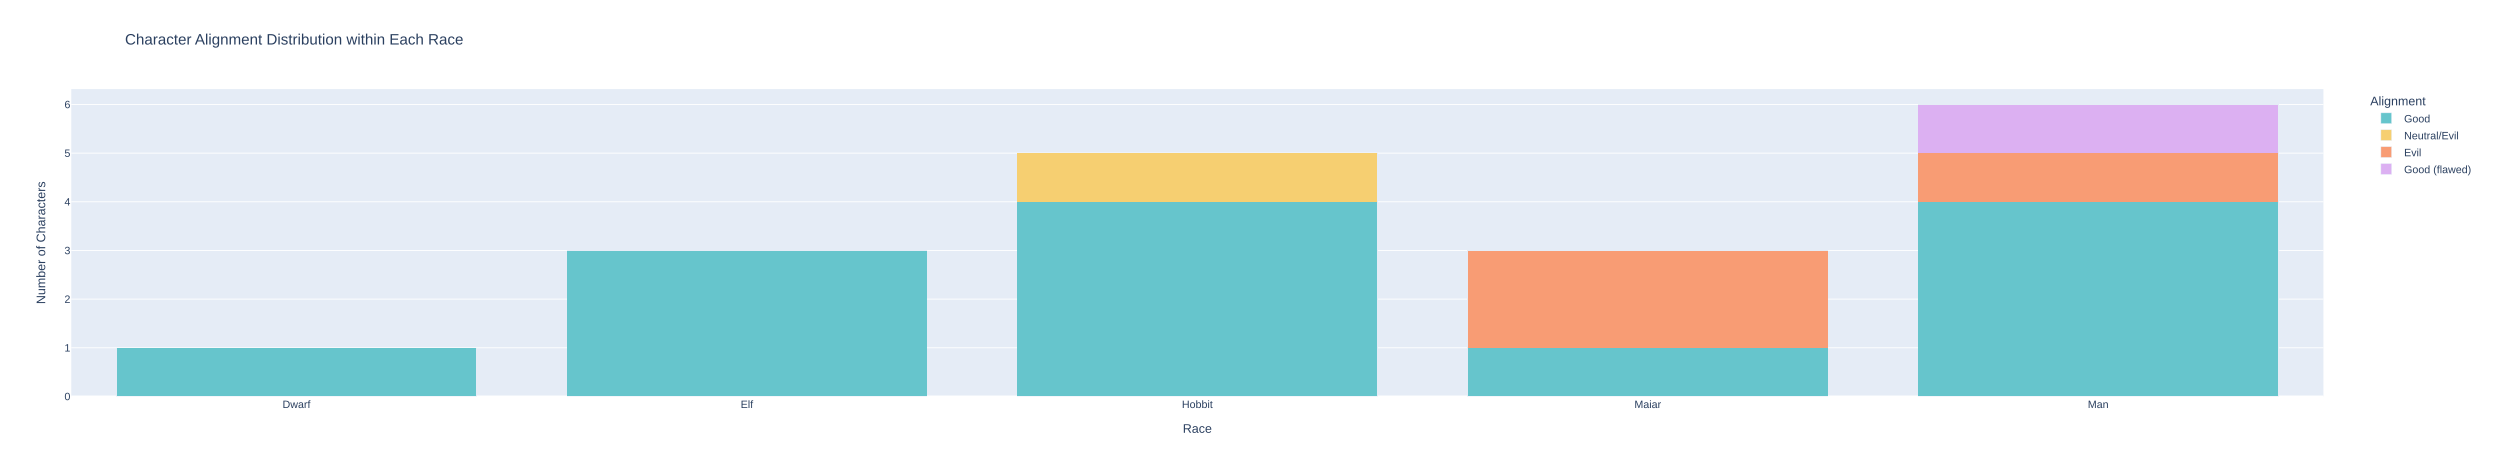
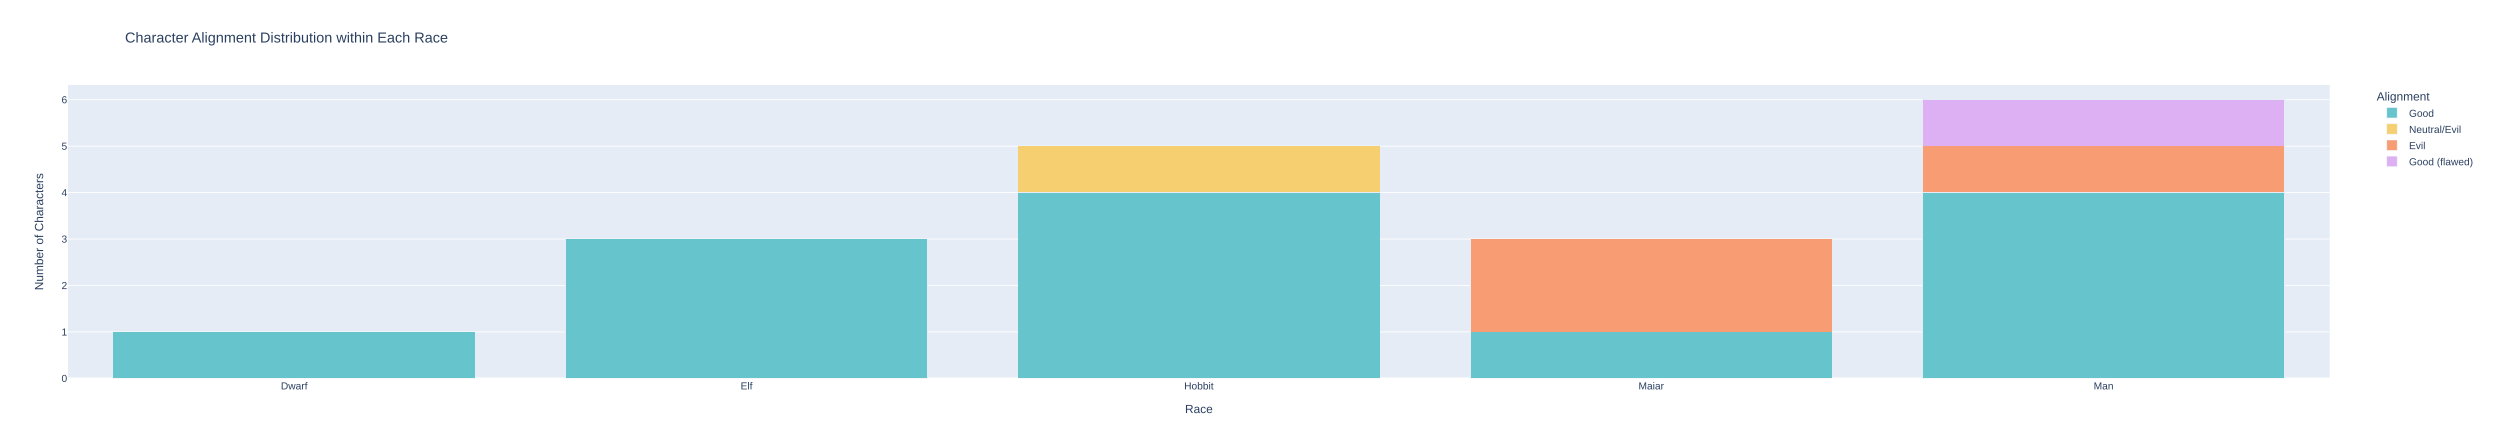
- <svg xmlns="http://www.w3.org/2000/svg" class="main-svg" width="2806.23" height="525" style="" viewBox="0 0 2806.23 525">
-   <rect x="0" y="0" width="2806.23" height="525" style="fill: rgb(255, 255, 255); fill-opacity: 1;" />
-   <defs id="defs-a993f1">
+ <svg xmlns="http://www.w3.org/2000/svg" class="main-svg" width="2940.23" height="525" style="" viewBox="0 0 2940.23 525">
+   <rect x="0" y="0" width="2940.23" height="525" style="fill: rgb(255, 255, 255); fill-opacity: 1;" />
+   <defs id="defs-3ac82f">
    <g class="clips">
-       <clipPath id="clipa993f1xyplot" class="plotclip">
-         <rect width="2528" height="345" />
-       </clipPath>
-       <clipPath class="axesclip" id="clipa993f1x">
-         <rect x="80" y="0" width="2528" height="525" />
-       </clipPath>
-       <clipPath class="axesclip" id="clipa993f1y">
-         <rect x="0" y="100" width="2806.23" height="345" />
-       </clipPath>
-       <clipPath class="axesclip" id="clipa993f1xy">
-         <rect x="80" y="100" width="2528" height="345" />
+       <clipPath id="clip3ac82fxyplot" class="plotclip">
+         <rect width="2660" height="345" />
+       </clipPath>
+       <clipPath class="axesclip" id="clip3ac82fx">
+         <rect x="80" y="0" width="2660" height="525" />
+       </clipPath>
+       <clipPath class="axesclip" id="clip3ac82fy">
+         <rect x="0" y="100" width="2940.23" height="345" />
+       </clipPath>
+       <clipPath class="axesclip" id="clip3ac82fxy">
+         <rect x="80" y="100" width="2660" height="345" />
      </clipPath>
    </g>
    <g class="gradients" />
    <g class="patterns" />
  </defs>
  <g class="bglayer">
-     <rect class="bg" x="80" y="100" width="2528" height="345" style="fill: rgb(229, 236, 246); fill-opacity: 1; stroke-width: 0px;" />
+     <rect class="bg" x="80" y="100" width="2660" height="345" style="fill: rgb(229, 236, 246); fill-opacity: 1; stroke-width: 0px;" />
  </g>
  <g class="layer-below">
    <g class="imagelayer" />
    <g class="shapelayer" />
  </g>
  <g class="cartesianlayer">
    <g class="subplot xy">
      <g class="layer-subplot">
        <g class="shapelayer" />
        <g class="imagelayer" />
      </g>
      <g class="minor-gridlayer">
        <g class="x" />
        <g class="y" />
      </g>
      <g class="gridlayer">
        <g class="x" />
        <g class="y">
-           <path class="ygrid crisp" transform="translate(0,390.38)" d="M80,0h2528" style="stroke: rgb(255, 255, 255); stroke-opacity: 1; stroke-width: 1px;" />
-           <path class="ygrid crisp" transform="translate(0,335.75)" d="M80,0h2528" style="stroke: rgb(255, 255, 255); stroke-opacity: 1; stroke-width: 1px;" />
-           <path class="ygrid crisp" transform="translate(0,281.13)" d="M80,0h2528" style="stroke: rgb(255, 255, 255); stroke-opacity: 1; stroke-width: 1px;" />
-           <path class="ygrid crisp" transform="translate(0,226.5)" d="M80,0h2528" style="stroke: rgb(255, 255, 255); stroke-opacity: 1; stroke-width: 1px;" />
-           <path class="ygrid crisp" transform="translate(0,171.88)" d="M80,0h2528" style="stroke: rgb(255, 255, 255); stroke-opacity: 1; stroke-width: 1px;" />
-           <path class="ygrid crisp" transform="translate(0,117.25)" d="M80,0h2528" style="stroke: rgb(255, 255, 255); stroke-opacity: 1; stroke-width: 1px;" />
+           <path class="ygrid crisp" transform="translate(0,390.38)" d="M80,0h2660" style="stroke: rgb(255, 255, 255); stroke-opacity: 1; stroke-width: 1px;" />
+           <path class="ygrid crisp" transform="translate(0,335.75)" d="M80,0h2660" style="stroke: rgb(255, 255, 255); stroke-opacity: 1; stroke-width: 1px;" />
+           <path class="ygrid crisp" transform="translate(0,281.13)" d="M80,0h2660" style="stroke: rgb(255, 255, 255); stroke-opacity: 1; stroke-width: 1px;" />
+           <path class="ygrid crisp" transform="translate(0,226.5)" d="M80,0h2660" style="stroke: rgb(255, 255, 255); stroke-opacity: 1; stroke-width: 1px;" />
+           <path class="ygrid crisp" transform="translate(0,171.88)" d="M80,0h2660" style="stroke: rgb(255, 255, 255); stroke-opacity: 1; stroke-width: 1px;" />
+           <path class="ygrid crisp" transform="translate(0,117.25)" d="M80,0h2660" style="stroke: rgb(255, 255, 255); stroke-opacity: 1; stroke-width: 1px;" />
        </g>
      </g>
      <g class="zerolinelayer">
-         <path class="yzl zl crisp" transform="translate(0,445)" d="M80,0h2528" style="stroke: rgb(255, 255, 255); stroke-opacity: 1; stroke-width: 2px;" />
+         <path class="yzl zl crisp" transform="translate(0,445)" d="M80,0h2660" style="stroke: rgb(255, 255, 255); stroke-opacity: 1; stroke-width: 2px;" />
      </g>
      <g class="layer-between">
        <g class="shapelayer" />
        <g class="imagelayer" />
      </g>
      <path class="xlines-below" />
      <path class="ylines-below" />
      <g class="overlines-below" />
      <g class="xaxislayer-below" />
      <g class="yaxislayer-below" />
      <g class="overaxes-below" />
      <g class="overplot">
-         <g class="xy" transform="translate(80,100)" clip-path="url(#clipa993f1xyplot)">
+         <g class="xy" transform="translate(80,100)" clip-path="url(#clip3ac82fxyplot)">
          <g class="barlayer mlayer">
            <g class="trace bars" style="opacity: 1;" shape-rendering="crispEdges">
              <g class="points">
                <g class="point">
-                   <path style="vector-effect: none; opacity: 1; stroke-width: 0.5px; fill: rgb(102, 197, 204); fill-opacity: 1; stroke: rgb(229, 236, 246); stroke-opacity: 1;" d="M50.56,345V290.38H455.04V345Z" />
-                 </g>
-                 <g class="point">
-                   <path style="vector-effect: none; opacity: 1; stroke-width: 0.5px; fill: rgb(102, 197, 204); fill-opacity: 1; stroke: rgb(229, 236, 246); stroke-opacity: 1;" d="M556.16,345V181.13H960.64V345Z" />
-                 </g>
-                 <g class="point">
-                   <path style="vector-effect: none; opacity: 1; stroke-width: 0.5px; fill: rgb(102, 197, 204); fill-opacity: 1; stroke: rgb(229, 236, 246); stroke-opacity: 1;" d="M1061.76,345V126.5H1466.24V345Z" />
-                 </g>
-                 <g class="point">
-                   <path style="vector-effect: none; opacity: 1; stroke-width: 0.5px; fill: rgb(102, 197, 204); fill-opacity: 1; stroke: rgb(229, 236, 246); stroke-opacity: 1;" d="M1567.36,345V290.38H1971.84V345Z" />
-                 </g>
-                 <g class="point">
-                   <path style="vector-effect: none; opacity: 1; stroke-width: 0.5px; fill: rgb(102, 197, 204); fill-opacity: 1; stroke: rgb(229, 236, 246); stroke-opacity: 1;" d="M2072.96,345V126.5H2477.44V345Z" />
-                 </g>
-               </g>
-             </g>
-             <g class="trace bars" style="opacity: 1;" shape-rendering="crispEdges">
-               <g class="points">
-                 <g class="point">
-                   <path style="vector-effect: none; opacity: 1; stroke-width: 0.5px; fill: rgb(246, 207, 113); fill-opacity: 1; stroke: rgb(229, 236, 246); stroke-opacity: 1;" d="M1061.76,126.5V71.88H1466.24V126.5Z" />
-                 </g>
-               </g>
-             </g>
-             <g class="trace bars" style="opacity: 1;" shape-rendering="crispEdges">
-               <g class="points">
-                 <g class="point">
-                   <path style="vector-effect: none; opacity: 1; stroke-width: 0.5px; fill: rgb(248, 156, 116); fill-opacity: 1; stroke: rgb(229, 236, 246); stroke-opacity: 1;" d="M1567.36,290.38V181.13H1971.84V290.38Z" />
-                 </g>
-                 <g class="point">
-                   <path style="vector-effect: none; opacity: 1; stroke-width: 0.5px; fill: rgb(248, 156, 116); fill-opacity: 1; stroke: rgb(229, 236, 246); stroke-opacity: 1;" d="M2072.96,126.5V71.88H2477.44V126.5Z" />
-                 </g>
-               </g>
-             </g>
-             <g class="trace bars" style="opacity: 1;" shape-rendering="crispEdges">
-               <g class="points">
-                 <g class="point">
-                   <path style="vector-effect: none; opacity: 1; stroke-width: 0.5px; fill: rgb(220, 176, 242); fill-opacity: 1; stroke: rgb(229, 236, 246); stroke-opacity: 1;" d="M2072.96,71.88V17.25H2477.44V71.88Z" />
+                   <path style="vector-effect: none; opacity: 1; stroke-width: 0.5px; fill: rgb(102, 197, 204); fill-opacity: 1; stroke: rgb(229, 236, 246); stroke-opacity: 1;" d="M53.2,345V290.38H478.8V345Z" />
+                 </g>
+                 <g class="point">
+                   <path style="vector-effect: none; opacity: 1; stroke-width: 0.5px; fill: rgb(102, 197, 204); fill-opacity: 1; stroke: rgb(229, 236, 246); stroke-opacity: 1;" d="M585.2,345V181.13H1010.8V345Z" />
+                 </g>
+                 <g class="point">
+                   <path style="vector-effect: none; opacity: 1; stroke-width: 0.5px; fill: rgb(102, 197, 204); fill-opacity: 1; stroke: rgb(229, 236, 246); stroke-opacity: 1;" d="M1117.2,345V126.5H1542.8V345Z" />
+                 </g>
+                 <g class="point">
+                   <path style="vector-effect: none; opacity: 1; stroke-width: 0.5px; fill: rgb(102, 197, 204); fill-opacity: 1; stroke: rgb(229, 236, 246); stroke-opacity: 1;" d="M1649.2,345V290.38H2074.8V345Z" />
+                 </g>
+                 <g class="point">
+                   <path style="vector-effect: none; opacity: 1; stroke-width: 0.5px; fill: rgb(102, 197, 204); fill-opacity: 1; stroke: rgb(229, 236, 246); stroke-opacity: 1;" d="M2181.2,345V126.5H2606.8V345Z" />
+                 </g>
+               </g>
+             </g>
+             <g class="trace bars" style="opacity: 1;" shape-rendering="crispEdges">
+               <g class="points">
+                 <g class="point">
+                   <path style="vector-effect: none; opacity: 1; stroke-width: 0.5px; fill: rgb(246, 207, 113); fill-opacity: 1; stroke: rgb(229, 236, 246); stroke-opacity: 1;" d="M1117.2,126.5V71.88H1542.8V126.5Z" />
+                 </g>
+               </g>
+             </g>
+             <g class="trace bars" style="opacity: 1;" shape-rendering="crispEdges">
+               <g class="points">
+                 <g class="point">
+                   <path style="vector-effect: none; opacity: 1; stroke-width: 0.5px; fill: rgb(248, 156, 116); fill-opacity: 1; stroke: rgb(229, 236, 246); stroke-opacity: 1;" d="M1649.2,290.38V181.13H2074.8V290.38Z" />
+                 </g>
+                 <g class="point">
+                   <path style="vector-effect: none; opacity: 1; stroke-width: 0.5px; fill: rgb(248, 156, 116); fill-opacity: 1; stroke: rgb(229, 236, 246); stroke-opacity: 1;" d="M2181.2,126.5V71.88H2606.8V126.5Z" />
+                 </g>
+               </g>
+             </g>
+             <g class="trace bars" style="opacity: 1;" shape-rendering="crispEdges">
+               <g class="points">
+                 <g class="point">
+                   <path style="vector-effect: none; opacity: 1; stroke-width: 0.5px; fill: rgb(220, 176, 242); fill-opacity: 1; stroke: rgb(229, 236, 246); stroke-opacity: 1;" d="M2181.2,71.88V17.25H2606.8V71.88Z" />
                </g>
              </g>
            </g>
          </g>
        </g>
      </g>
      <path class="xlines-above crisp" style="fill: none;" d="M0,0" />
      <path class="ylines-above crisp" style="fill: none;" d="M0,0" />
      <g class="overlines-above" />
      <g class="xaxislayer-above">
        <g class="xtick">
-           <text text-anchor="middle" x="0" y="458" style="font-family: TOBESTRIPPEDOpen SansTOBESTRIPPED, verdana, arial, sans-serif; font-size: 12px; fill: rgb(42, 63, 95); fill-opacity: 1; white-space: pre; opacity: 1;" transform="translate(332.8,0)">Dwarf</text>
-         </g>
-         <g class="xtick">
-           <text text-anchor="middle" x="0" y="458" style="font-family: TOBESTRIPPEDOpen SansTOBESTRIPPED, verdana, arial, sans-serif; font-size: 12px; fill: rgb(42, 63, 95); fill-opacity: 1; white-space: pre; opacity: 1;" transform="translate(838.4,0)">Elf</text>
-         </g>
-         <g class="xtick">
-           <text text-anchor="middle" x="0" y="458" style="font-family: TOBESTRIPPEDOpen SansTOBESTRIPPED, verdana, arial, sans-serif; font-size: 12px; fill: rgb(42, 63, 95); fill-opacity: 1; white-space: pre; opacity: 1;" transform="translate(1344,0)">Hobbit</text>
-         </g>
-         <g class="xtick">
-           <text text-anchor="middle" x="0" y="458" style="font-family: TOBESTRIPPEDOpen SansTOBESTRIPPED, verdana, arial, sans-serif; font-size: 12px; fill: rgb(42, 63, 95); fill-opacity: 1; white-space: pre; opacity: 1;" transform="translate(1849.6,0)">Maiar</text>
-         </g>
-         <g class="xtick">
-           <text text-anchor="middle" x="0" y="458" style="font-family: TOBESTRIPPEDOpen SansTOBESTRIPPED, verdana, arial, sans-serif; font-size: 12px; fill: rgb(42, 63, 95); fill-opacity: 1; white-space: pre; opacity: 1;" transform="translate(2355.2,0)">Man</text>
+           <text text-anchor="middle" x="0" y="458" style="font-family: TOBESTRIPPEDOpen SansTOBESTRIPPED, verdana, arial, sans-serif; font-size: 12px; fill: rgb(42, 63, 95); fill-opacity: 1; white-space: pre; opacity: 1;" transform="translate(346,0)">Dwarf</text>
+         </g>
+         <g class="xtick">
+           <text text-anchor="middle" x="0" y="458" style="font-family: TOBESTRIPPEDOpen SansTOBESTRIPPED, verdana, arial, sans-serif; font-size: 12px; fill: rgb(42, 63, 95); fill-opacity: 1; white-space: pre; opacity: 1;" transform="translate(878,0)">Elf</text>
+         </g>
+         <g class="xtick">
+           <text text-anchor="middle" x="0" y="458" style="font-family: TOBESTRIPPEDOpen SansTOBESTRIPPED, verdana, arial, sans-serif; font-size: 12px; fill: rgb(42, 63, 95); fill-opacity: 1; white-space: pre; opacity: 1;" transform="translate(1410,0)">Hobbit</text>
+         </g>
+         <g class="xtick">
+           <text text-anchor="middle" x="0" y="458" style="font-family: TOBESTRIPPEDOpen SansTOBESTRIPPED, verdana, arial, sans-serif; font-size: 12px; fill: rgb(42, 63, 95); fill-opacity: 1; white-space: pre; opacity: 1;" transform="translate(1942,0)">Maiar</text>
+         </g>
+         <g class="xtick">
+           <text text-anchor="middle" x="0" y="458" style="font-family: TOBESTRIPPEDOpen SansTOBESTRIPPED, verdana, arial, sans-serif; font-size: 12px; fill: rgb(42, 63, 95); fill-opacity: 1; white-space: pre; opacity: 1;" transform="translate(2474,0)">Man</text>
        </g>
      </g>
      <g class="yaxislayer-above">
        <g class="ytick">
          <text text-anchor="end" x="79" y="4.2" style="font-family: TOBESTRIPPEDOpen SansTOBESTRIPPED, verdana, arial, sans-serif; font-size: 12px; fill: rgb(42, 63, 95); fill-opacity: 1; white-space: pre; opacity: 1;" transform="translate(0,445)">0</text>
        </g>
        <g class="ytick">
          <text text-anchor="end" x="79" y="4.2" style="font-family: TOBESTRIPPEDOpen SansTOBESTRIPPED, verdana, arial, sans-serif; font-size: 12px; fill: rgb(42, 63, 95); fill-opacity: 1; white-space: pre; opacity: 1;" transform="translate(0,390.38)">1</text>
        </g>
        <g class="ytick">
          <text text-anchor="end" x="79" y="4.2" style="font-family: TOBESTRIPPEDOpen SansTOBESTRIPPED, verdana, arial, sans-serif; font-size: 12px; fill: rgb(42, 63, 95); fill-opacity: 1; white-space: pre; opacity: 1;" transform="translate(0,335.75)">2</text>
        </g>
        <g class="ytick">
          <text text-anchor="end" x="79" y="4.2" style="font-family: TOBESTRIPPEDOpen SansTOBESTRIPPED, verdana, arial, sans-serif; font-size: 12px; fill: rgb(42, 63, 95); fill-opacity: 1; white-space: pre; opacity: 1;" transform="translate(0,281.13)">3</text>
        </g>
        <g class="ytick">
          <text text-anchor="end" x="79" y="4.2" style="font-family: TOBESTRIPPEDOpen SansTOBESTRIPPED, verdana, arial, sans-serif; font-size: 12px; fill: rgb(42, 63, 95); fill-opacity: 1; white-space: pre; opacity: 1;" transform="translate(0,226.5)">4</text>
        </g>
        <g class="ytick">
          <text text-anchor="end" x="79" y="4.2" style="font-family: TOBESTRIPPEDOpen SansTOBESTRIPPED, verdana, arial, sans-serif; font-size: 12px; fill: rgb(42, 63, 95); fill-opacity: 1; white-space: pre; opacity: 1;" transform="translate(0,171.88)">5</text>
        </g>
        <g class="ytick">
          <text text-anchor="end" x="79" y="4.2" style="font-family: TOBESTRIPPEDOpen SansTOBESTRIPPED, verdana, arial, sans-serif; font-size: 12px; fill: rgb(42, 63, 95); fill-opacity: 1; white-space: pre; opacity: 1;" transform="translate(0,117.25)">6</text>
        </g>
      </g>
      <g class="overaxes-above" />
    </g>
  </g>
  <g class="polarlayer" />
  <g class="smithlayer" />
  <g class="ternarylayer" />
  <g class="geolayer" />
  <g class="funnelarealayer" />
  <g class="pielayer" />
  <g class="iciclelayer" />
  <g class="treemaplayer" />
  <g class="sunburstlayer" />
  <g class="glimages" />
-   <defs id="topdefs-a993f1">
+   <defs id="topdefs-3ac82f">
    <g class="clips" />
-     <clipPath id="legenda993f1">
+     <clipPath id="legend3ac82f">
      <rect width="135" height="105" x="0" y="0" />
    </clipPath>
  </defs>
  <g class="layer-above">
    <g class="imagelayer" />
    <g class="shapelayer" />
  </g>
  <g class="infolayer">
-     <g class="legend" pointer-events="all" transform="translate(2658.56,100)">
+     <g class="legend" pointer-events="all" transform="translate(2793.2,100)">
      <rect class="bg" shape-rendering="crispEdges" style="stroke: rgb(68, 68, 68); stroke-opacity: 1; fill: rgb(255, 255, 255); fill-opacity: 1; stroke-width: 0px;" width="135" height="105" x="0" y="0" />
-       <g class="scrollbox" transform="" clip-path="url(#legenda993f1)">
+       <g class="scrollbox" transform="" clip-path="url(#legend3ac82f)">
        <text class="legendtitletext" text-anchor="start" style="font-family: TOBESTRIPPEDOpen SansTOBESTRIPPED, verdana, arial, sans-serif; font-size: 14px; fill: rgb(42, 63, 95); fill-opacity: 1; white-space: pre;" x="2" y="18.2">Alignment</text>
        <g class="groups" transform="">
          <g class="traces" style="opacity: 1;" transform="translate(0,32.7)">
            <text class="legendtext" text-anchor="start" style="font-family: TOBESTRIPPEDOpen SansTOBESTRIPPED, verdana, arial, sans-serif; font-size: 12px; fill: rgb(42, 63, 95); fill-opacity: 1; white-space: pre;" x="40" y="4.68">Good</text>
            <g class="layers" style="opacity: 1;">
              <g class="legendfill" />
              <g class="legendlines" />
              <g class="legendsymbols">
                <g class="legendpoints">
                  <path class="legendundefined" d="M6,6H-6V-6H6Z" transform="translate(20,0)" style="stroke-width: 0.5px; fill: rgb(102, 197, 204); fill-opacity: 1; stroke: rgb(229, 236, 246); stroke-opacity: 1;" />
                </g>
              </g>
            </g>
            <rect class="legendtoggle" style="fill: rgb(0, 0, 0); fill-opacity: 0;" x="0" y="-9.5" width="129.167" height="19" />
          </g>
        </g>
        <g class="groups" transform="">
          <g class="traces" style="opacity: 1;" transform="translate(0,51.7)">
            <text class="legendtext" text-anchor="start" style="font-family: TOBESTRIPPEDOpen SansTOBESTRIPPED, verdana, arial, sans-serif; font-size: 12px; fill: rgb(42, 63, 95); fill-opacity: 1; white-space: pre;" x="40" y="4.68">Neutral/Evil</text>
            <g class="layers" style="opacity: 1;">
              <g class="legendfill" />
              <g class="legendlines" />
              <g class="legendsymbols">
                <g class="legendpoints">
                  <path class="legendundefined" d="M6,6H-6V-6H6Z" transform="translate(20,0)" style="stroke-width: 0.5px; fill: rgb(246, 207, 113); fill-opacity: 1; stroke: rgb(229, 236, 246); stroke-opacity: 1;" />
                </g>
              </g>
            </g>
            <rect class="legendtoggle" style="fill: rgb(0, 0, 0); fill-opacity: 0;" x="0" y="-9.5" width="129.167" height="19" />
          </g>
        </g>
        <g class="groups" transform="">
          <g class="traces" style="opacity: 1;" transform="translate(0,70.7)">
            <text class="legendtext" text-anchor="start" style="font-family: TOBESTRIPPEDOpen SansTOBESTRIPPED, verdana, arial, sans-serif; font-size: 12px; fill: rgb(42, 63, 95); fill-opacity: 1; white-space: pre;" x="40" y="4.68">Evil</text>
            <g class="layers" style="opacity: 1;">
              <g class="legendfill" />
              <g class="legendlines" />
              <g class="legendsymbols">
                <g class="legendpoints">
                  <path class="legendundefined" d="M6,6H-6V-6H6Z" transform="translate(20,0)" style="stroke-width: 0.5px; fill: rgb(248, 156, 116); fill-opacity: 1; stroke: rgb(229, 236, 246); stroke-opacity: 1;" />
                </g>
              </g>
            </g>
            <rect class="legendtoggle" style="fill: rgb(0, 0, 0); fill-opacity: 0;" x="0" y="-9.5" width="129.167" height="19" />
          </g>
        </g>
        <g class="groups" transform="">
          <g class="traces" style="opacity: 1;" transform="translate(0,89.7)">
            <text class="legendtext" text-anchor="start" style="font-family: TOBESTRIPPEDOpen SansTOBESTRIPPED, verdana, arial, sans-serif; font-size: 12px; fill: rgb(42, 63, 95); fill-opacity: 1; white-space: pre;" x="40" y="4.68">Good (flawed)</text>
            <g class="layers" style="opacity: 1;">
              <g class="legendfill" />
              <g class="legendlines" />
              <g class="legendsymbols">
                <g class="legendpoints">
                  <path class="legendundefined" d="M6,6H-6V-6H6Z" transform="translate(20,0)" style="stroke-width: 0.5px; fill: rgb(220, 176, 242); fill-opacity: 1; stroke: rgb(229, 236, 246); stroke-opacity: 1;" />
                </g>
              </g>
            </g>
            <rect class="legendtoggle" style="fill: rgb(0, 0, 0); fill-opacity: 0;" x="0" y="-9.5" width="129.167" height="19" />
          </g>
        </g>
      </g>
      <rect class="scrollbar" rx="20" ry="3" width="0" height="0" style="fill: rgb(128, 139, 164); fill-opacity: 1;" x="0" y="0" />
    </g>
    <g class="g-gtitle">
-       <text class="gtitle" style="opacity: 1; font-family: TOBESTRIPPEDOpen SansTOBESTRIPPED, verdana, arial, sans-serif; font-size: 17px; fill: rgb(42, 63, 95); fill-opacity: 1; white-space: pre;" x="140.311" y="50" text-anchor="start" dy="0em">Character Alignment Distribution within Each Race</text>
+       <text class="gtitle" style="opacity: 1; font-family: TOBESTRIPPEDOpen SansTOBESTRIPPED, verdana, arial, sans-serif; font-size: 17px; fill: rgb(42, 63, 95); fill-opacity: 1; white-space: pre;" x="147.012" y="50" text-anchor="start" dy="0em">Character Alignment Distribution within Each Race</text>
    </g>
    <g class="g-xtitle">
-       <text class="xtitle" style="opacity: 1; font-family: TOBESTRIPPEDOpen SansTOBESTRIPPED, verdana, arial, sans-serif; font-size: 14px; fill: rgb(42, 63, 95); fill-opacity: 1; white-space: pre;" x="1344" y="485.833" text-anchor="middle">Race</text>
+       <text class="xtitle" style="opacity: 1; font-family: TOBESTRIPPEDOpen SansTOBESTRIPPED, verdana, arial, sans-serif; font-size: 14px; fill: rgb(42, 63, 95); fill-opacity: 1; white-space: pre;" x="1410" y="485.833" text-anchor="middle">Race</text>
    </g>
    <g class="g-ytitle">
      <text class="ytitle" transform="rotate(-90,50.75039,272.5)" style="opacity: 1; font-family: TOBESTRIPPEDOpen SansTOBESTRIPPED, verdana, arial, sans-serif; font-size: 14px; fill: rgb(42, 63, 95); fill-opacity: 1; white-space: pre;" x="50.75" y="272.5" text-anchor="middle">Number of Characters</text>
    </g>
  </g>
</svg>
